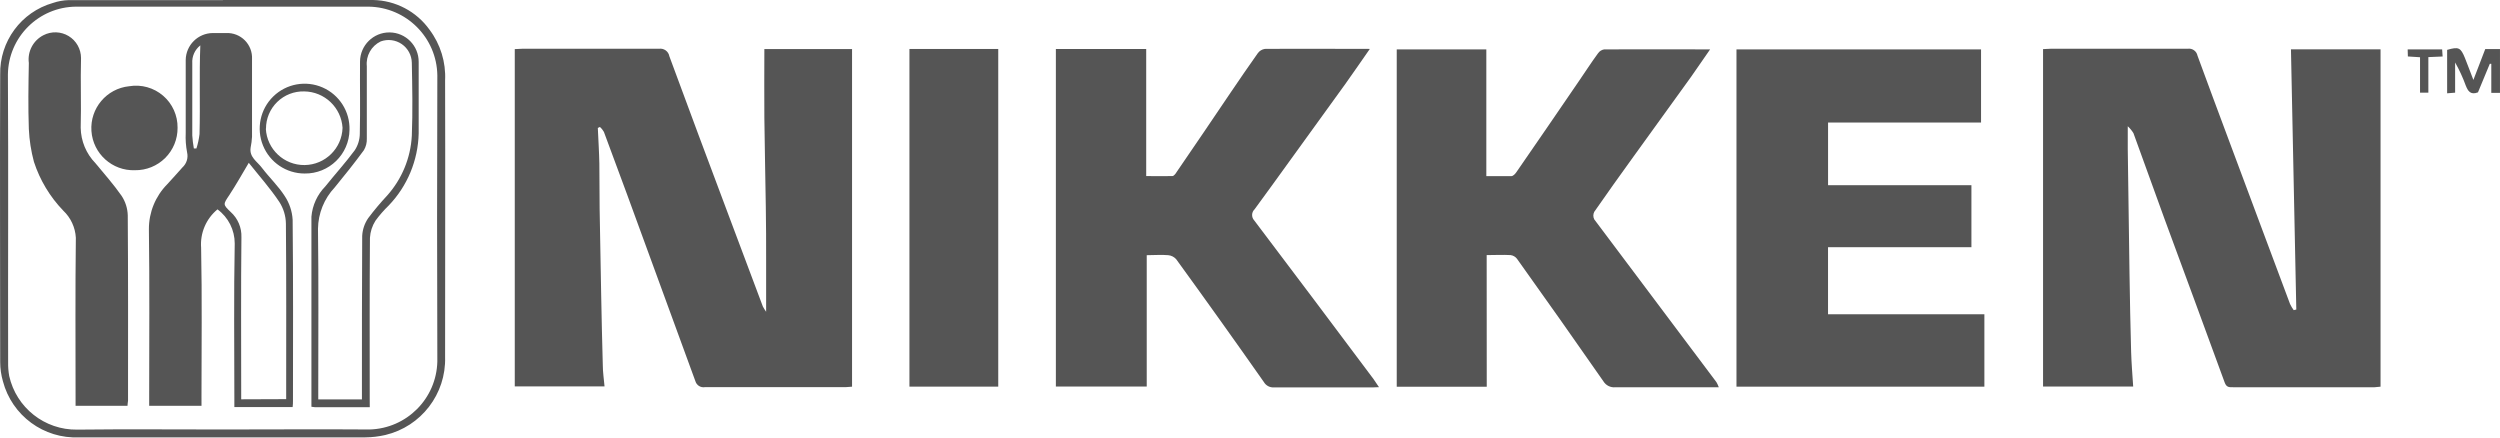
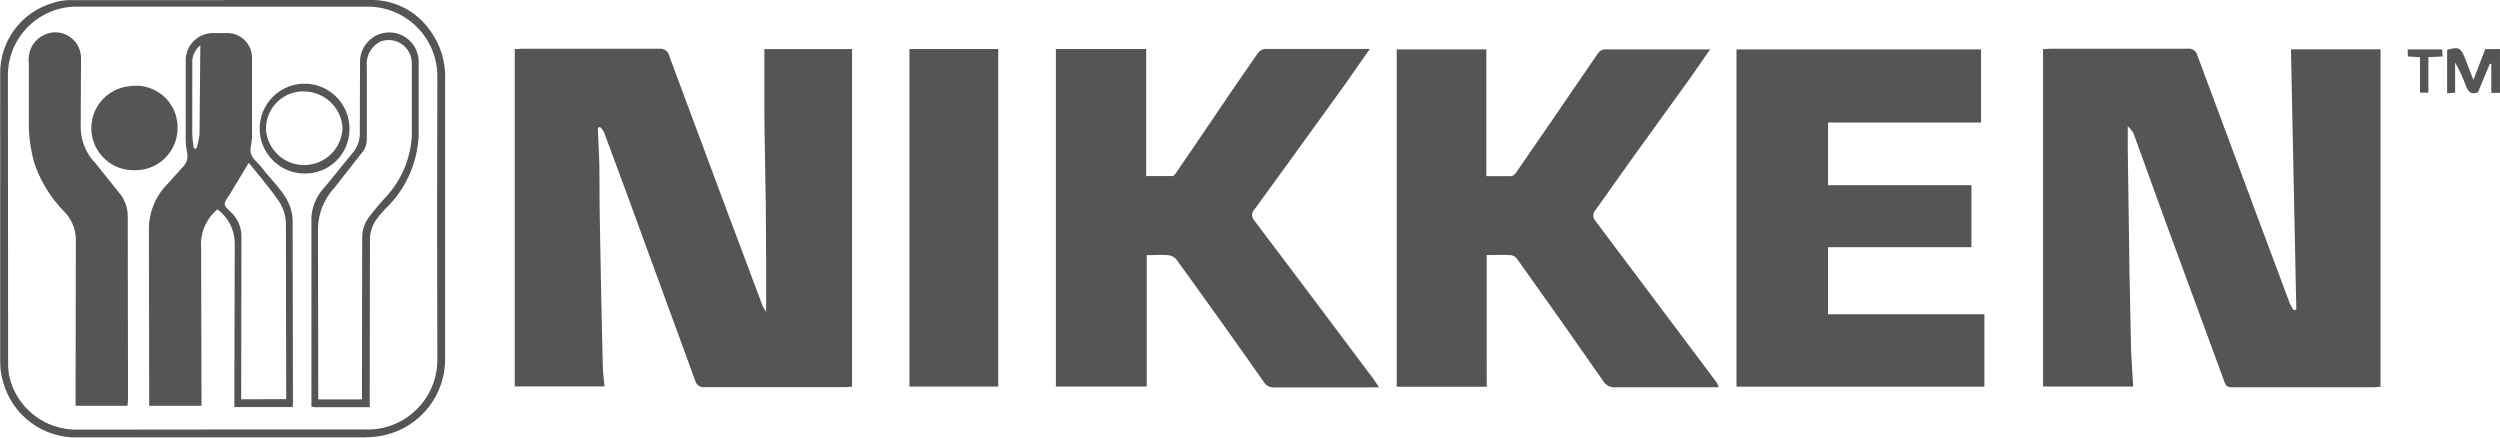
- <svg xmlns="http://www.w3.org/2000/svg" width="143.905" height="25.177" viewBox="0 0 143.905 25.177">
-   <g transform="translate(-0.01 -0.01)">
-     <path d="M446.416,17.29v1.321q.048,3.568.1,7.137c.024,1.519.051,3.039.094,4.547.019.655.075,1.308.118,1.99H441.54V12.863c.158,0,.3-.021.449-.021h7.875a.5.5,0,0,1,.567.4c1.185,3.237,2.408,6.463,3.606,9.691q.859,2.3,1.72,4.6a2.34,2.34,0,0,0,.211.356l.15-.035-.308-14.98h5.157v19.42c-.11,0-.225.032-.34.032h-8.148c-.209,0-.377.019-.482-.267-1.14-3.14-2.311-6.273-3.461-9.411-.6-1.645-1.193-3.3-1.792-4.946a1.884,1.884,0,0,0-.329-.4Z" transform="translate(-323.928 -10.026)" fill="#555" />
-     <path d="M127.139,28V25.06c0-1.041,0-2.081-.019-3.122-.024-1.7-.064-3.4-.083-5.1-.013-1.305,0-2.613,0-3.959h5.048V32.312c-.11,0-.238.027-.366.027h-8.1a.487.487,0,0,1-.551-.34q-1.969-5.4-3.951-10.8-.653-1.779-1.316-3.552a1.2,1.2,0,0,0-.227-.286l-.123.059c.029.682.075,1.367.088,2.049.016.875,0,1.749.016,2.624q.036,2.436.088,4.871c.027,1.367.054,2.736.094,4.1,0,.4.062.8.1,1.23H112.67V12.881c.147,0,.292-.021.436-.021h7.872a.528.528,0,0,1,.591.433c1.1,3,2.226,5.989,3.346,8.98q1.016,2.712,2.036,5.425A2.826,2.826,0,0,0,127.139,28Z" transform="translate(-83.029 -10.044)" fill="#555" />
-     <path d="M229.11,12.878h5.2v7.313c.535,0,1.016.013,1.506,0,.094,0,.2-.155.268-.267q1.554-2.266,3.079-4.531c.519-.76,1.033-1.522,1.568-2.271a.613.613,0,0,1,.409-.251c1.99-.016,3.98,0,6.043,0-.492.7-.944,1.367-1.412,2.02q-1.6,2.226-3.21,4.44c-.669.926-1.337,1.854-2.014,2.774a.455.455,0,0,0-.021.637q3.44,4.547,6.867,9.132c.1.139.193.286.316.468-.139,0-.238.013-.34.013h-5.7a.623.623,0,0,1-.586-.308q-2.493-3.552-5.045-7.067a.693.693,0,0,0-.457-.235c-.4-.035-.8,0-1.241,0v7.562H229.11Z" transform="translate(-168.322 -10.046)" fill="#555" />
-     <path d="M307.641,32.389H302.46V12.969h5.157v7.295h1.442c.1,0,.219-.126.286-.225q1.808-2.616,3.6-5.243c.369-.535.722-1.086,1.1-1.6a.535.535,0,0,1,.353-.227c2-.013,4.012,0,6.1,0-.393.567-.736,1.07-1.094,1.578-1.107,1.541-2.223,3.076-3.333,4.617-.754,1.049-1.509,2.094-2.242,3.156a.471.471,0,0,0,0,.433q3.507,4.665,7.033,9.37a1.809,1.809,0,0,1,.136.294h-5.944a.725.725,0,0,1-.7-.345q-2.464-3.542-4.973-7.051a.551.551,0,0,0-.364-.211c-.447-.027-.9,0-1.38,0Z" transform="translate(-222.051 -10.116)" fill="#555" />
-     <path d="M375.57,32.415V13h14.078v4.21h-8.806v3.609h8.252v3.566H380.84v3.863h9v4.168Z" transform="translate(-275.605 -10.147)" fill="#555" />
-     <path d="M197.6,12.91h5.112V32.346H197.6Z" transform="translate(-145.241 -10.081)" fill="#555" />
-     <path d="M14.732,2.37h8.64a4.088,4.088,0,0,1,3.25,1.707A4.49,4.49,0,0,1,27.521,7c.016,5.307,0,10.617,0,15.924a4.477,4.477,0,0,1-3.443,4.486,5.323,5.323,0,0,1-1.15.136H6.461a4.339,4.339,0,0,1-4.392-3.226,4.012,4.012,0,0,1-.158-1.1c0-5.518-.024-11.04,0-16.558A4.192,4.192,0,0,1,4.949,2.539a3.084,3.084,0,0,1,.915-.163h8.867Zm-.019,24.722c2.819,0,5.641-.021,8.461,0a4.007,4.007,0,0,0,3.9-3.916q-.029-8.236,0-16.47A4.012,4.012,0,0,0,23.12,2.753H6.287a3.954,3.954,0,0,0-3.932,3.9c.035,5.521,0,11.04.013,16.561a4.031,4.031,0,0,0,.062.8A3.951,3.951,0,0,0,6.343,27.1C9.133,27.068,11.923,27.092,14.713,27.092Z" transform="translate(-1.89 -2.36)" fill="#555" />
-     <path d="M530.281,15.292c-.439.171-.58-.091-.7-.383a8.709,8.709,0,0,0-.615-1.337V15.31l-.46.037v-2.5c.663-.19.778-.139,1.027.473.158.391.3.786.484,1.257L530.7,12.8h.848v2.52h-.5V13.649h-.086Z" transform="translate(-387.634 -9.966)" fill="#555" />
-     <path d="M522.012,13.409l-.821.035v2.049h-.479V13.452l-.7-.045L520,13h1.985Z" transform="translate(-381.4 -10.147)" fill="#555" />
-     <path d="M36.968,30.933H33.956V30.4c0-3.21.027-6.42-.016-9.63A3.659,3.659,0,0,1,35,18.176c.286-.324.591-.637.872-.966a.891.891,0,0,0,.267-.861,4.738,4.738,0,0,1-.08-1.115V11.026a1.573,1.573,0,0,1,1.562-1.549h.77a1.428,1.428,0,0,1,1.485,1.5V15.45a4.107,4.107,0,0,1-.08.618c-.088.556.377.8.647,1.164.423.556.942,1.046,1.316,1.629a2.75,2.75,0,0,1,.455,1.364c.037,3.477.021,6.936.019,10.406a2.675,2.675,0,0,1-.019.374H38.859v-.5c0-2.972-.037-5.944.021-8.913a2.436,2.436,0,0,0-.992-1.966,2.608,2.608,0,0,0-.942,2.215c.059,2.849.021,5.7.021,8.56Zm4.874-.383v-.57c0-3.181.013-6.358-.016-9.539a2.367,2.367,0,0,0-.38-1.244c-.535-.8-1.177-1.519-1.757-2.25-.385.647-.73,1.265-1.118,1.854-.356.535-.385.535.072.971a1.872,1.872,0,0,1,.623,1.461c-.032,2.942-.013,5.885-.013,8.827v.5ZM36.9,10.186a1.214,1.214,0,0,0-.463,1.035q0,2.074,0,4.152a6.371,6.371,0,0,0,.091.749h.147a4.293,4.293,0,0,0,.179-.829C36.9,13.578,36.832,11.86,36.9,10.186Z" transform="translate(-25.359 -7.565)" fill="#555" />
-     <path d="M13.7,30.868H10.711v-.535c0-3.047-.021-6.094.016-9.138A2.328,2.328,0,0,0,10,19.633a7.314,7.314,0,0,1-1.685-2.806,8.8,8.8,0,0,1-.294-1.889c-.045-1.265-.024-2.533,0-3.8a1.564,1.564,0,0,1,.84-1.6,1.482,1.482,0,0,1,2.164,1.313c-.037,1.337.019,2.675-.019,4.012a2.992,2.992,0,0,0,.851,2.044c.495.6,1.046,1.222,1.5,1.872a2.14,2.14,0,0,1,.358,1.123c.027,3.558.016,7.118.016,10.676C13.717,30.684,13.707,30.748,13.7,30.868Z" transform="translate(-6.351 -7.501)" fill="#555" />
-     <path d="M72.27,30.986h-3.14a2.168,2.168,0,0,1-.219-.027V20.016a2.829,2.829,0,0,1,.8-1.741c.559-.7,1.161-1.359,1.691-2.076a1.76,1.76,0,0,0,.294-.952c.032-1.386,0-2.774.013-4.16a1.688,1.688,0,1,1,3.376.024v4.114a6.192,6.192,0,0,1-1.725,4.149,6.769,6.769,0,0,0-.762.875,2.054,2.054,0,0,0-.318.984c-.024,3.074-.013,6.152-.013,9.226Zm-.452-.463v-.535c0-2.942,0-5.912.016-8.867a1.98,1.98,0,0,1,.345-1.019,15.581,15.581,0,0,1,1.091-1.3,5.617,5.617,0,0,0,1.42-3.437c.056-1.4.027-2.8,0-4.208A1.334,1.334,0,0,0,72.9,9.929a1.421,1.421,0,0,0-.8,1.428v4.162a1.217,1.217,0,0,1-.171.674c-.535.73-1.1,1.436-1.677,2.14a3.546,3.546,0,0,0-.963,2.378c.04,3.09.016,6.182.016,9.274v.551h2.525Z" transform="translate(-50.975 -7.535)" fill="#555" />
-     <path d="M24.054,25.741a2.424,2.424,0,0,1-.332-4.834A2.391,2.391,0,0,1,26.507,23.3,2.419,2.419,0,0,1,24.054,25.741Z" transform="translate(-16.276 -15.933)" fill="#555" />
-     <path d="M62.716,23.034a2.547,2.547,0,0,1-2.581,2.514,2.585,2.585,0,1,1,2.581-2.514ZM57.9,22.967a2.21,2.21,0,0,0,4.416-.051,2.237,2.237,0,0,0-2.207-2.094,2.14,2.14,0,0,0-2.2,2.145Z" transform="translate(-42.588 -15.55)" fill="#555" />
-   </g>
+ <svg xmlns="http://www.w3.org/2000/svg" width="143.905" height="25.177" fill="#555">
+   <path d="M122.478 7.254v1.321q.048 3.568.1 7.137l.094 4.547.118 1.99h-5.188V2.827l.449-.021h7.875a.5.5 0 0 1 .567.4l3.606 9.691q.859 2.3 1.72 4.6a2.34 2.34 0 0 0 .211.356l.15-.035-.308-14.98h5.157v19.42c-.11 0-.225.032-.34.032h-8.148c-.209 0-.377.019-.482-.267l-3.461-9.411-1.792-4.946c-.091-.148-.201-.282-.329-.4zM44.1 17.946v-2.94l-.019-3.122-.083-5.1V2.825h5.048v19.433c-.11 0-.238.027-.366.027h-8.1c-.243.043-.48-.103-.551-.34q-1.969-5.4-3.951-10.8-.653-1.779-1.316-3.552a1.2 1.2 0 0 0-.227-.286l-.123.059.088 2.049.016 2.624q.036 2.436.088 4.871l.094 4.1c0 .4.062.8.1 1.23h-5.167V2.827l.436-.021h7.872a.53.53 0 0 1 .591.433l3.346 8.98q1.016 2.712 2.036 5.425c.056.105.119.205.188.302zM60.778 2.822h5.2v7.313h1.506c.094 0 .2-.155.268-.267q1.554-2.266 3.079-4.531l1.568-2.271c.097-.136.244-.226.409-.251h6.043l-1.412 2.02q-1.6 2.226-3.21 4.44l-2.014 2.774c-.179.171-.189.454-.021.637q3.44 4.547 6.867 9.132l.316.468-.34.013h-5.7c-.238.018-.466-.101-.586-.308q-2.493-3.552-5.045-7.067c-.117-.134-.28-.218-.457-.235-.4-.035-.8 0-1.241 0v7.562h-5.23zM85.58 22.263h-5.181V2.843h5.157v7.295h1.442c.1 0 .219-.126.286-.225q1.808-2.616 3.6-5.243l1.1-1.6a.53.53 0 0 1 .353-.227h6.1l-1.094 1.578-3.333 4.617-2.242 3.156a.47.47 0 0 0 0 .433q3.507 4.665 7.033 9.37a1.81 1.81 0 0 1 .136.294h-5.944c-.281.031-.554-.104-.7-.345q-2.464-3.542-4.973-7.051a.55.55 0 0 0-.364-.211c-.447-.027-.9 0-1.38 0zm14.375-.005V2.843h14.078v4.21h-8.806v3.609h8.252v3.566h-8.254v3.863h9v4.168zM52.349 2.819h5.112v19.436h-5.112zM12.832 0h8.64a4.09 4.09 0 0 1 3.25 1.707 4.49 4.49 0 0 1 .899 2.923v15.924a4.48 4.48 0 0 1-3.443 4.486 5.3 5.3 0 0 1-1.15.136H4.561A4.34 4.34 0 0 1 .169 21.95a4.01 4.01 0 0 1-.158-1.1V4.292A4.19 4.19 0 0 1 3.049.169a3.1 3.1 0 0 1 .915-.163h8.867zm-.019 24.722h8.461a4.01 4.01 0 0 0 3.9-3.916q-.029-8.236 0-16.47C25.142 2.166 23.39.414 21.22.383H4.387C2.233.395.484 2.129.455 4.283l.013 16.561a4.03 4.03 0 0 0 .062.8 3.95 3.95 0 0 0 3.913 3.086l8.37-.008zM142.637 5.316c-.439.171-.58-.091-.7-.383a8.71 8.71 0 0 0-.615-1.337v1.738l-.46.037v-2.5c.663-.19.778-.139 1.027.473l.484 1.257.683-1.777h.848v2.52h-.5V3.673h-.086z" />
+   <path d="M140.602 3.252l-.821.035v2.049h-.479V3.295l-.7-.045-.012-.407h1.985zM11.599 23.358H8.587v-.533l-.016-9.63a3.66 3.66 0 0 1 1.06-2.594l.872-.966a.89.89 0 0 0 .267-.861 4.74 4.74 0 0 1-.08-1.115V3.451c.013-.855.707-1.543 1.562-1.549h.77a1.43 1.43 0 0 1 1.485 1.5v4.473c-.011.208-.038.414-.08.618-.088.556.377.8.647 1.164.423.556.942 1.046 1.316 1.629a2.75 2.75 0 0 1 .455 1.364l.019 10.406a2.75 2.75 0 0 1-.019.374H13.49v-.5l.021-8.913c.001-.776-.367-1.506-.992-1.966a2.61 2.61 0 0 0-.942 2.215l.021 8.56zm4.874-.383v-.57l-.016-9.539a2.37 2.37 0 0 0-.38-1.244c-.535-.8-1.177-1.519-1.757-2.25l-1.118 1.854c-.356.535-.385.535.072.971a1.87 1.87 0 0 1 .623 1.461l-.013 8.827v.5zM11.531 2.611c-.316.247-.489.635-.463 1.035q0 2.074 0 4.152a6.37 6.37 0 0 0 .091.749h.147a4.27 4.27 0 0 0 .179-.829l.046-5.107zM7.339 23.357H4.35v-.535l.016-9.138a2.33 2.33 0 0 0-.727-1.562 7.31 7.31 0 0 1-1.685-2.806 8.8 8.8 0 0 1-.294-1.889v-3.8c-.088-.657.249-1.299.84-1.6A1.48 1.48 0 0 1 4.664 3.34l-.019 4.012a2.99 2.99 0 0 0 .851 2.044l1.5 1.872a2.14 2.14 0 0 1 .358 1.123l.016 10.676-.031.29zm13.946.084h-3.14a2.17 2.17 0 0 1-.219-.027V12.471a2.83 2.83 0 0 1 .8-1.741l1.691-2.076a1.76 1.76 0 0 0 .294-.952l.013-4.16a1.69 1.69 0 0 1 1.7-1.676 1.69 1.69 0 0 1 1.676 1.7V7.68a6.19 6.19 0 0 1-1.725 4.149 6.77 6.77 0 0 0-.762.875c-.188.296-.298.634-.318.984l-.013 9.226zm-.452-.463v-.535l.016-8.867a1.98 1.98 0 0 1 .345-1.019 15.58 15.58 0 0 1 1.091-1.3c.85-.951 1.351-2.163 1.42-3.437V3.612a1.33 1.33 0 0 0-.579-1.074c-.355-.243-.806-.301-1.211-.154a1.42 1.42 0 0 0-.8 1.428v4.162c.01.237-.05.471-.171.674l-1.677 2.14c-.607.645-.95 1.493-.963 2.378l.016 9.274v.551h2.525zM7.768 9.798c-1.307.047-2.415-.952-2.505-2.256s.872-2.445 2.173-2.578a2.39 2.39 0 0 1 2.785 2.393 2.42 2.42 0 0 1-2.453 2.441zm12.35-2.324a2.55 2.55 0 0 1-.77 1.792c-.484.472-1.136.731-1.811.722-1.052.001-2-.636-2.397-1.61s-.163-2.092.59-2.827 1.877-.938 2.841-.516 1.575 1.387 1.546 2.439zm-4.816-.067a2.21 2.21 0 0 0 4.416-.051c-.075-1.168-1.037-2.081-2.207-2.094a2.14 2.14 0 0 0-2.2 2.145z" />
</svg>
